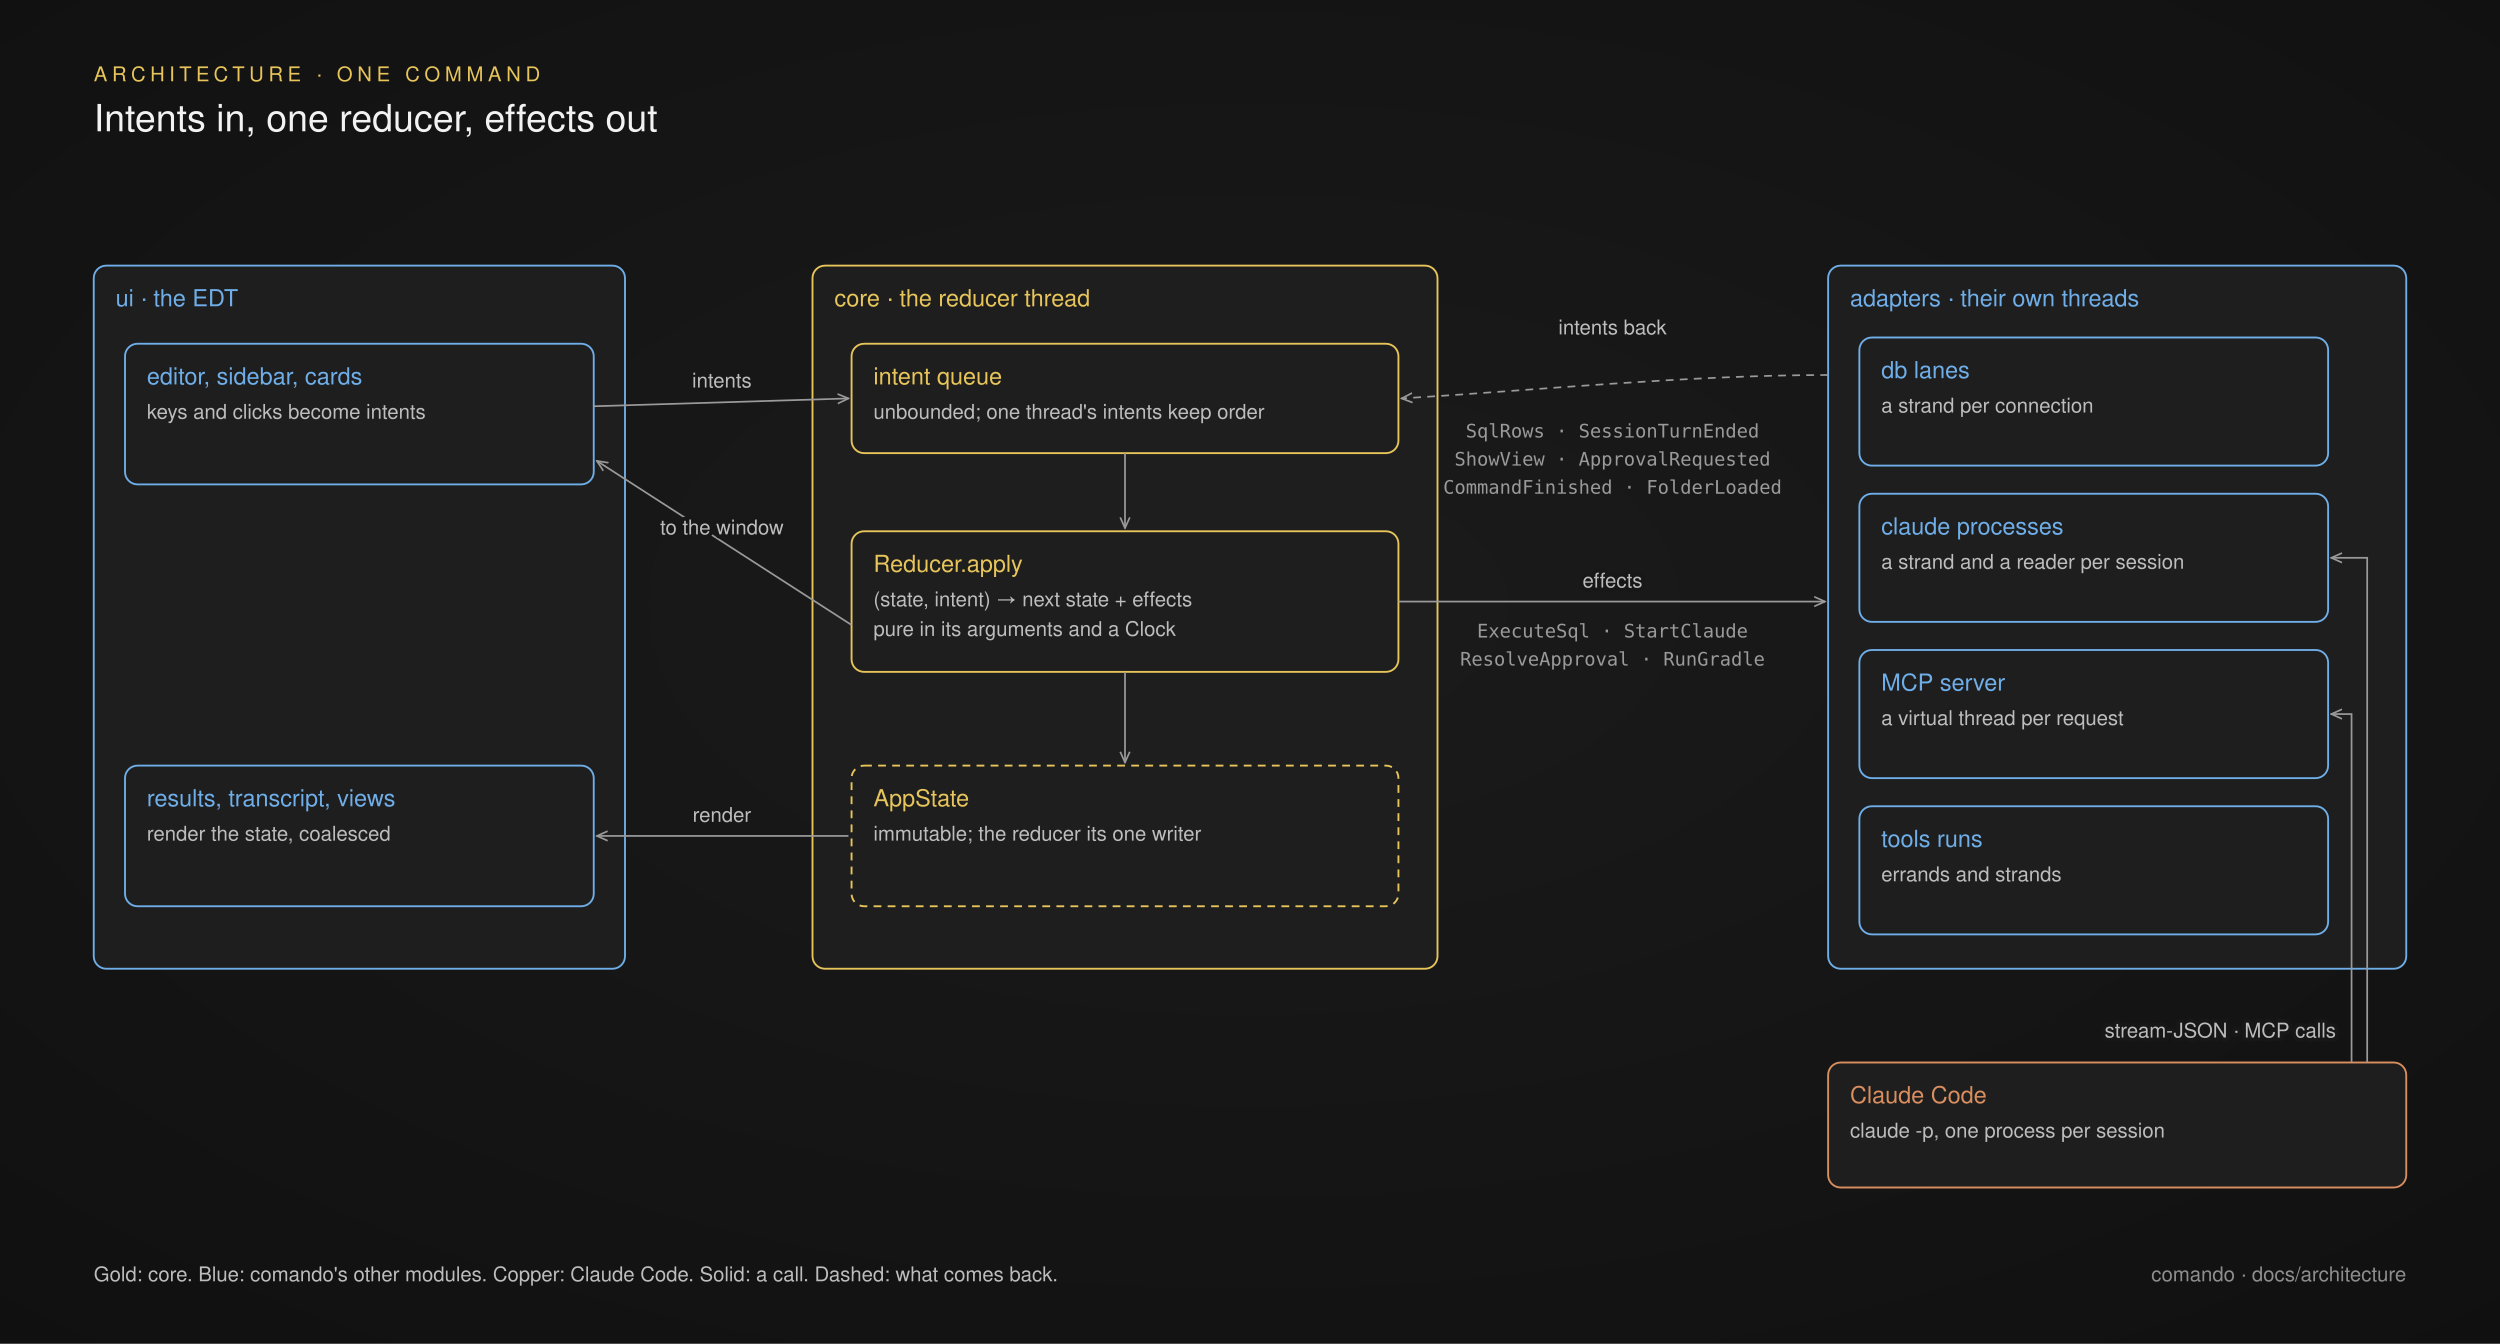
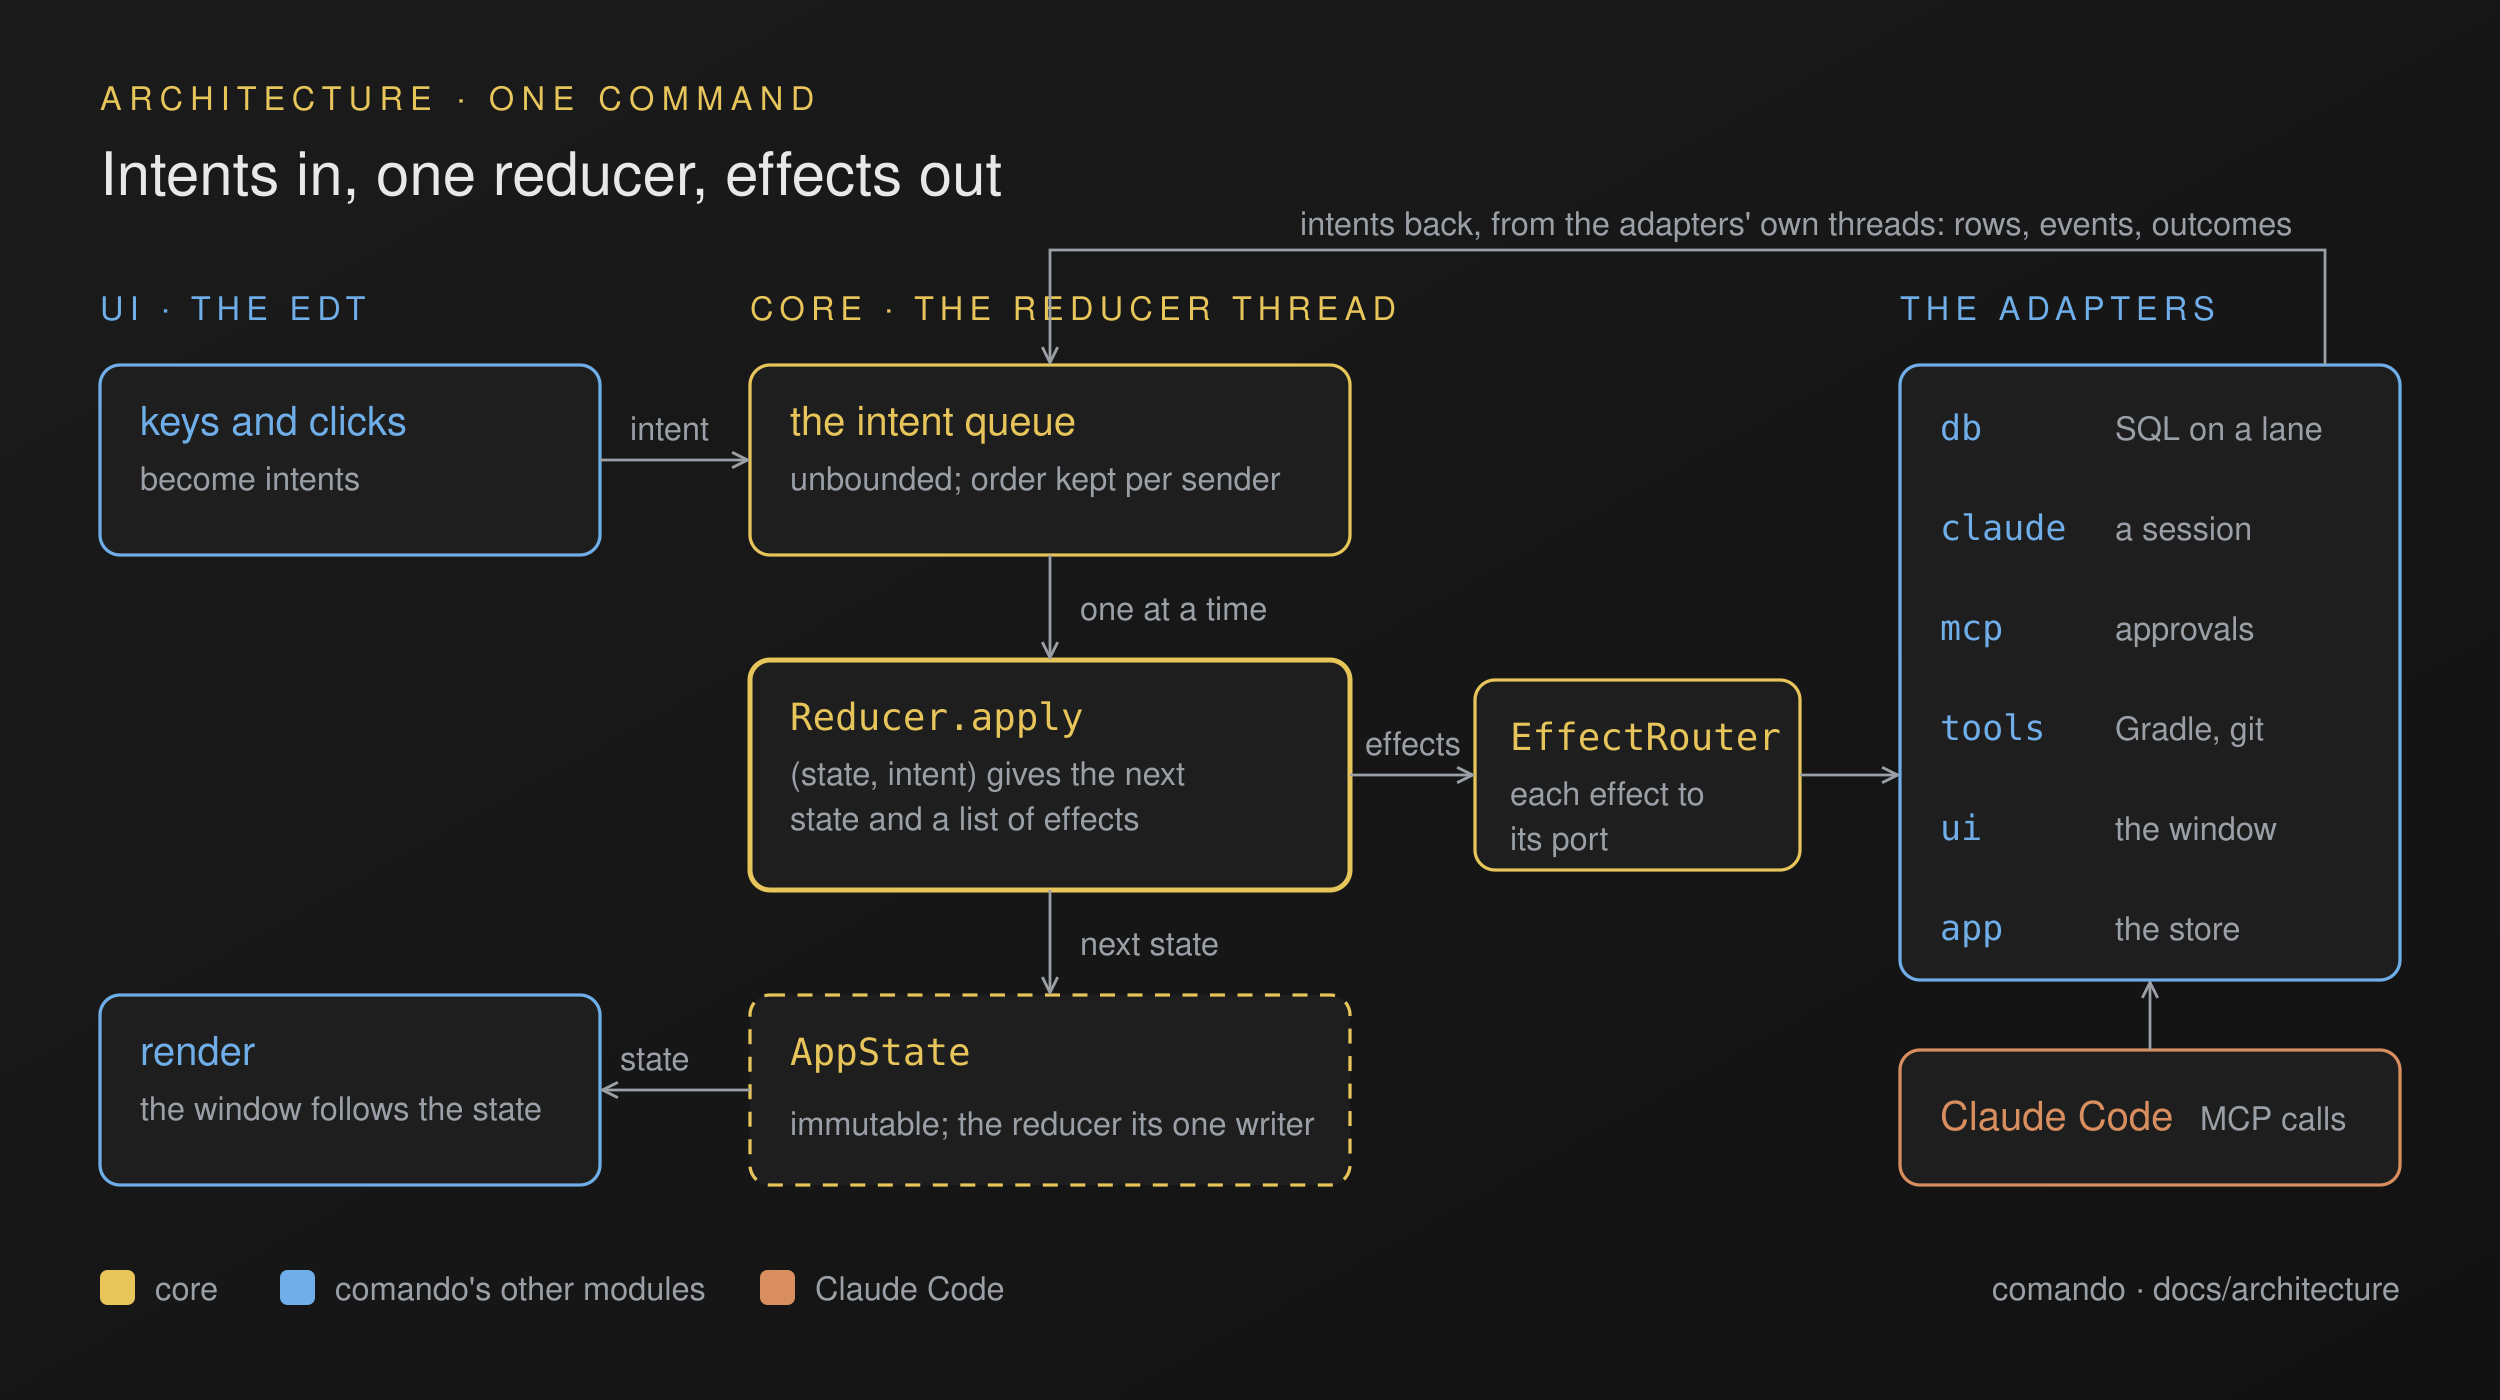
- <svg xmlns="http://www.w3.org/2000/svg" width="1600" height="860" viewBox="0 0 1600 860" font-family="Helvetica Neue, Helvetica, Arial, sans-serif">
+ <svg xmlns="http://www.w3.org/2000/svg" width="1000" height="560" viewBox="0 0 1000 560" font-family="-apple-system, Segoe UI, Helvetica, Arial, sans-serif">
  <defs>
-     <radialGradient id="bg" cx="50%" cy="45%" r="75%">
+     <linearGradient id="bg" x1="0" y1="0" x2="1" y2="1">
      <stop offset="0" stop-color="#1B1B1B" />
-       <stop offset="1" stop-color="#101010" />
-     </radialGradient>
-     <marker id="a" viewBox="0 0 10 10" refX="9" refY="5" markerWidth="7" markerHeight="7" orient="auto">
-       <path d="M0,1 L9,5 L0,9" fill="none" stroke="#9A9A9A" stroke-width="1.4" />
+       <stop offset="1" stop-color="#121212" />
+     </linearGradient>
+     <marker id="ar" viewBox="0 0 10 10" refX="9" refY="5" markerWidth="7" markerHeight="7" orient="auto">
+       <path d="M1 1 L9 5 L1 9" fill="none" stroke="#9AA0A6" stroke-width="1.5" />
    </marker>
  </defs>
-   <rect width="1600" height="860" fill="url(#bg)" />
-   <text x="60" y="52" text-anchor="start" font-size="13" font-weight="500" fill="#E7C55A" letter-spacing="3">ARCHITECTURE · ONE COMMAND</text>
-   <text x="60" y="84" text-anchor="start" font-size="24" font-weight="300" fill="#F2F2F2">Intents in, one reducer, effects out</text>
-   <rect x="60" y="170" width="340" height="450" rx="8" fill="#1E1E1E" stroke="#6FAEE8" stroke-width="1.2" />
-   <text x="74" y="196" text-anchor="start" font-size="15" font-weight="400" fill="#6FAEE8">ui · the EDT</text>
-   <rect x="80" y="220" width="300" height="90" rx="8" fill="#1E1E1E" stroke="#6FAEE8" stroke-width="1.2" />
-   <text x="94" y="246" text-anchor="start" font-size="15" font-weight="400" fill="#6FAEE8">editor, sidebar, cards</text>
-   <text x="94" y="268" text-anchor="start" font-size="13" font-weight="300" fill="#BDBDBD">keys and clicks become intents</text>
-   <rect x="80" y="490" width="300" height="90" rx="8" fill="#1E1E1E" stroke="#6FAEE8" stroke-width="1.2" />
-   <text x="94" y="516" text-anchor="start" font-size="15" font-weight="400" fill="#6FAEE8">results, transcript, views</text>
-   <text x="94" y="538" text-anchor="start" font-size="13" font-weight="300" fill="#BDBDBD">render the state, coalesced</text>
-   <rect x="520" y="170" width="400" height="450" rx="8" fill="#1E1E1E" stroke="#E7C55A" stroke-width="1.2" />
-   <text x="534" y="196" text-anchor="start" font-size="15" font-weight="400" fill="#E7C55A">core · the reducer thread</text>
-   <rect x="545" y="220" width="350" height="70" rx="8" fill="#1E1E1E" stroke="#E7C55A" stroke-width="1.2" />
-   <text x="559" y="246" text-anchor="start" font-size="15" font-weight="400" fill="#E7C55A">intent queue</text>
-   <text x="559" y="268" text-anchor="start" font-size="13" font-weight="300" fill="#BDBDBD">unbounded; one thread's intents keep order</text>
-   <rect x="545" y="340" width="350" height="90" rx="8" fill="#1E1E1E" stroke="#E7C55A" stroke-width="1.2" />
-   <text x="559" y="366" text-anchor="start" font-size="15" font-weight="400" fill="#E7C55A">Reducer.apply</text>
-   <text x="559" y="388" text-anchor="start" font-size="13" font-weight="300" fill="#BDBDBD">(state, intent) → next state + effects</text>
-   <text x="559" y="407" text-anchor="start" font-size="13" font-weight="300" fill="#BDBDBD">pure in its arguments and a Clock</text>
-   <rect x="545" y="490" width="350" height="90" rx="8" fill="#1E1E1E" stroke="#E7C55A" stroke-width="1.2" stroke-dasharray="5 4" />
-   <text x="559" y="516" text-anchor="start" font-size="15" font-weight="400" fill="#E7C55A">AppState</text>
-   <text x="559" y="538" text-anchor="start" font-size="13" font-weight="300" fill="#BDBDBD">immutable; the reducer its one writer</text>
-   <line x1="720" y1="290" x2="720" y2="338" stroke="#9A9A9A" stroke-width="1.1" marker-end="url(#a)" />
-   <line x1="720" y1="430" x2="720" y2="488" stroke="#9A9A9A" stroke-width="1.1" marker-end="url(#a)" />
-   <rect x="1170" y="170" width="370" height="450" rx="8" fill="#1E1E1E" stroke="#6FAEE8" stroke-width="1.2" />
-   <text x="1184" y="196" text-anchor="start" font-size="15" font-weight="400" fill="#6FAEE8">adapters · their own threads</text>
-   <rect x="1190" y="216" width="300" height="82" rx="8" fill="#1E1E1E" stroke="#6FAEE8" stroke-width="1.2" />
-   <text x="1204" y="242" text-anchor="start" font-size="15" font-weight="400" fill="#6FAEE8">db lanes</text>
-   <text x="1204" y="264" text-anchor="start" font-size="13" font-weight="300" fill="#BDBDBD">a strand per connection</text>
-   <rect x="1190" y="316" width="300" height="82" rx="8" fill="#1E1E1E" stroke="#6FAEE8" stroke-width="1.2" />
-   <text x="1204" y="342" text-anchor="start" font-size="15" font-weight="400" fill="#6FAEE8">claude processes</text>
-   <text x="1204" y="364" text-anchor="start" font-size="13" font-weight="300" fill="#BDBDBD">a strand and a reader per session</text>
-   <rect x="1190" y="416" width="300" height="82" rx="8" fill="#1E1E1E" stroke="#6FAEE8" stroke-width="1.2" />
-   <text x="1204" y="442" text-anchor="start" font-size="15" font-weight="400" fill="#6FAEE8">MCP server</text>
-   <text x="1204" y="464" text-anchor="start" font-size="13" font-weight="300" fill="#BDBDBD">a virtual thread per request</text>
-   <rect x="1190" y="516" width="300" height="82" rx="8" fill="#1E1E1E" stroke="#6FAEE8" stroke-width="1.2" />
-   <text x="1204" y="542" text-anchor="start" font-size="15" font-weight="400" fill="#6FAEE8">tools runs</text>
-   <text x="1204" y="564" text-anchor="start" font-size="13" font-weight="300" fill="#BDBDBD">errands and strands</text>
-   <line x1="380" y1="260" x2="543" y2="255" stroke="#9A9A9A" stroke-width="1.1" marker-end="url(#a)" />
-   <text x="462" y="248" text-anchor="middle" font-size="13" font-weight="300" fill="#BDBDBD" stroke="#171717" stroke-width="5" paint-order="stroke" stroke-linejoin="round">intents</text>
-   <line x1="543" y1="535" x2="382" y2="535" stroke="#9A9A9A" stroke-width="1.1" marker-end="url(#a)" />
-   <text x="462" y="526" text-anchor="middle" font-size="13" font-weight="300" fill="#BDBDBD" stroke="#171717" stroke-width="5" paint-order="stroke" stroke-linejoin="round">render</text>
-   <line x1="545" y1="400" x2="382" y2="295" stroke="#9A9A9A" stroke-width="1.1" marker-end="url(#a)" />
-   <text x="462" y="342" text-anchor="middle" font-size="13" font-weight="300" fill="#BDBDBD" stroke="#171717" stroke-width="5" paint-order="stroke" stroke-linejoin="round">to the window</text>
-   <line x1="895" y1="385" x2="1168" y2="385" stroke="#9A9A9A" stroke-width="1.1" marker-end="url(#a)" />
-   <text x="1032" y="376" text-anchor="middle" font-size="13" font-weight="300" fill="#BDBDBD" stroke="#171717" stroke-width="5" paint-order="stroke" stroke-linejoin="round">effects</text>
-   <text x="1032" y="408" text-anchor="middle" font-size="12" font-weight="300" fill="#9A9A9A" font-family="Menlo, monospace">ExecuteSql · StartClaude</text>
-   <text x="1032" y="426" text-anchor="middle" font-size="12" font-weight="300" fill="#9A9A9A" font-family="Menlo, monospace">ResolveApproval · RunGradle</text>
-   <path d="M1170,240 C1080,240 980,250 897,255" fill="none" stroke="#9A9A9A" stroke-width="1.1" stroke-dasharray="5 4" marker-end="url(#a)" />
-   <text x="1032" y="214" text-anchor="middle" font-size="13" font-weight="300" fill="#BDBDBD" stroke="#171717" stroke-width="5" paint-order="stroke" stroke-linejoin="round">intents back</text>
-   <text x="1032" y="280" text-anchor="middle" font-size="12" font-weight="300" fill="#9A9A9A" font-family="Menlo, monospace">SqlRows · SessionTurnEnded</text>
-   <text x="1032" y="298" text-anchor="middle" font-size="12" font-weight="300" fill="#9A9A9A" font-family="Menlo, monospace">ShowView · ApprovalRequested</text>
-   <text x="1032" y="316" text-anchor="middle" font-size="12" font-weight="300" fill="#9A9A9A" font-family="Menlo, monospace">CommandFinished · FolderLoaded</text>
-   <rect x="1170" y="680" width="370" height="80" rx="8" fill="#1E1E1E" stroke="#D98E5F" stroke-width="1.2" />
-   <text x="1184" y="706" text-anchor="start" font-size="15" font-weight="400" fill="#D98E5F">Claude Code</text>
-   <text x="1184" y="728" text-anchor="start" font-size="13" font-weight="300" fill="#BDBDBD">claude -p, one process per session</text>
-   <path d="M1515,680 V357 H1492" fill="none" stroke="#9A9A9A" stroke-width="1.1" marker-end="url(#a)" />
-   <path d="M1505,680 V457 H1492" fill="none" stroke="#9A9A9A" stroke-width="1.1" marker-end="url(#a)" />
-   <text x="1495" y="664" text-anchor="end" font-size="13" font-weight="300" fill="#BDBDBD" stroke="#171717" stroke-width="5" paint-order="stroke" stroke-linejoin="round">stream-JSON · MCP calls</text>
-   <text x="60" y="820" text-anchor="start" font-size="13" font-weight="300" fill="#BDBDBD">Gold: core. Blue: comando's other modules. Copper: Claude Code. Solid: a call. Dashed: what comes back.</text>
-   <text x="1540" y="820" text-anchor="end" font-size="13" font-weight="300" fill="#8E8E8E">comando · docs/architecture</text>
+   <rect width="1000" height="560" fill="url(#bg)" />
+   <text x="40" y="44" font-size="13" letter-spacing="3" fill="#E7C55A">ARCHITECTURE · ONE COMMAND</text>
+   <text x="40" y="78" font-size="24" font-weight="300" fill="#E8E8E8">Intents in, one reducer, effects out</text>
+   <g font-size="13" letter-spacing="2.5">
+     <text x="40" y="128" fill="#6FAEE8">UI · THE EDT</text>
+     <text x="300" y="128" fill="#E7C55A">CORE · THE REDUCER THREAD</text>
+     <text x="760" y="128" fill="#6FAEE8">THE ADAPTERS</text>
+   </g>
+   <g fill="#1E1E1E" stroke-width="1.3">
+     <rect x="40" y="146" width="200" height="76" rx="8" stroke="#6FAEE8" />
+     <rect x="40" y="398" width="200" height="76" rx="8" stroke="#6FAEE8" />
+     <rect x="300" y="146" width="240" height="76" rx="8" stroke="#E7C55A" />
+     <rect x="300" y="264" width="240" height="92" rx="8" stroke="#E7C55A" stroke-width="2" />
+     <rect x="300" y="398" width="240" height="76" rx="8" stroke="#E7C55A" stroke-dasharray="6 5" />
+     <rect x="590" y="272" width="130" height="76" rx="8" stroke="#E7C55A" />
+     <rect x="760" y="146" width="200" height="246" rx="8" stroke="#6FAEE8" />
+     <rect x="760" y="420" width="200" height="54" rx="8" stroke="#D98E5F" />
+   </g>
+   <g font-size="16">
+     <text x="56" y="174" fill="#6FAEE8">keys and clicks</text>
+     <text x="56" y="426" fill="#6FAEE8">render</text>
+     <text x="316" y="174" fill="#E7C55A">the intent queue</text>
+     <text x="316" y="454" font-size="13" fill="#9AA0A6">immutable; the reducer its one writer</text>
+   </g>
+   <g font-family="Menlo, Consolas, monospace" font-size="15" fill="#E7C55A">
+     <text x="316" y="292">Reducer.apply</text>
+     <text x="316" y="426">AppState</text>
+     <text x="604" y="300">EffectRouter</text>
+   </g>
+   <g font-size="13" fill="#9AA0A6">
+     <text x="56" y="196">become intents</text>
+     <text x="56" y="448">the window follows the state</text>
+     <text x="316" y="196">unbounded; order kept per sender</text>
+     <text x="316" y="314">(state, intent) gives the next</text>
+     <text x="316" y="332">state and a list of effects</text>
+     <text x="604" y="322">each effect to</text>
+     <text x="604" y="340">its port</text>
+   </g>
+   <g font-family="Menlo, Consolas, monospace" font-size="14" fill="#6FAEE8">
+     <text x="776" y="176">db</text>
+     <text x="776" y="216">claude</text>
+     <text x="776" y="256">mcp</text>
+     <text x="776" y="296">tools</text>
+     <text x="776" y="336">ui</text>
+     <text x="776" y="376">app</text>
+   </g>
+   <g font-size="13" fill="#9AA0A6">
+     <text x="846" y="176">SQL on a lane</text>
+     <text x="846" y="216">a session</text>
+     <text x="846" y="256">approvals</text>
+     <text x="846" y="296">Gradle, git</text>
+     <text x="846" y="336">the window</text>
+     <text x="846" y="376">the store</text>
+   </g>
+   <text x="776" y="452" font-size="16" fill="#D98E5F">Claude Code</text>
+   <text x="880" y="452" font-size="13" fill="#9AA0A6">MCP calls</text>
+   <g stroke="#9AA0A6" stroke-width="1.1" fill="none" marker-end="url(#ar)">
+     <line x1="240" y1="184" x2="299" y2="184" />
+     <line x1="420" y1="222" x2="420" y2="263" />
+     <line x1="420" y1="356" x2="420" y2="397" />
+     <line x1="300" y1="436" x2="241" y2="436" />
+     <line x1="540" y1="310" x2="589" y2="310" />
+     <line x1="720" y1="310" x2="759" y2="310" />
+     <path d="M930 146 L930 100 L420 100 L420 145" />
+     <line x1="860" y1="420" x2="860" y2="393" />
+   </g>
+   <g font-size="13" fill="#9AA0A6">
+     <text x="252" y="176">intent</text>
+     <text x="432" y="248">one at a time</text>
+     <text x="432" y="382">next state</text>
+     <text x="248" y="428">state</text>
+     <text x="546" y="302">effects</text>
+     <text x="520" y="94">intents back, from the adapters' own threads: rows, events, outcomes</text>
+   </g>
+   <g font-size="13" fill="#9AA0A6">
+     <rect x="40" y="508" width="14" height="14" rx="3" fill="#E7C55A" />
+     <text x="62" y="520">core</text>
+     <rect x="112" y="508" width="14" height="14" rx="3" fill="#6FAEE8" />
+     <text x="134" y="520">comando's other modules</text>
+     <rect x="304" y="508" width="14" height="14" rx="3" fill="#D98E5F" />
+     <text x="326" y="520">Claude Code</text>
+     <text x="960" y="520" text-anchor="end">comando · docs/architecture</text>
+   </g>
</svg>
